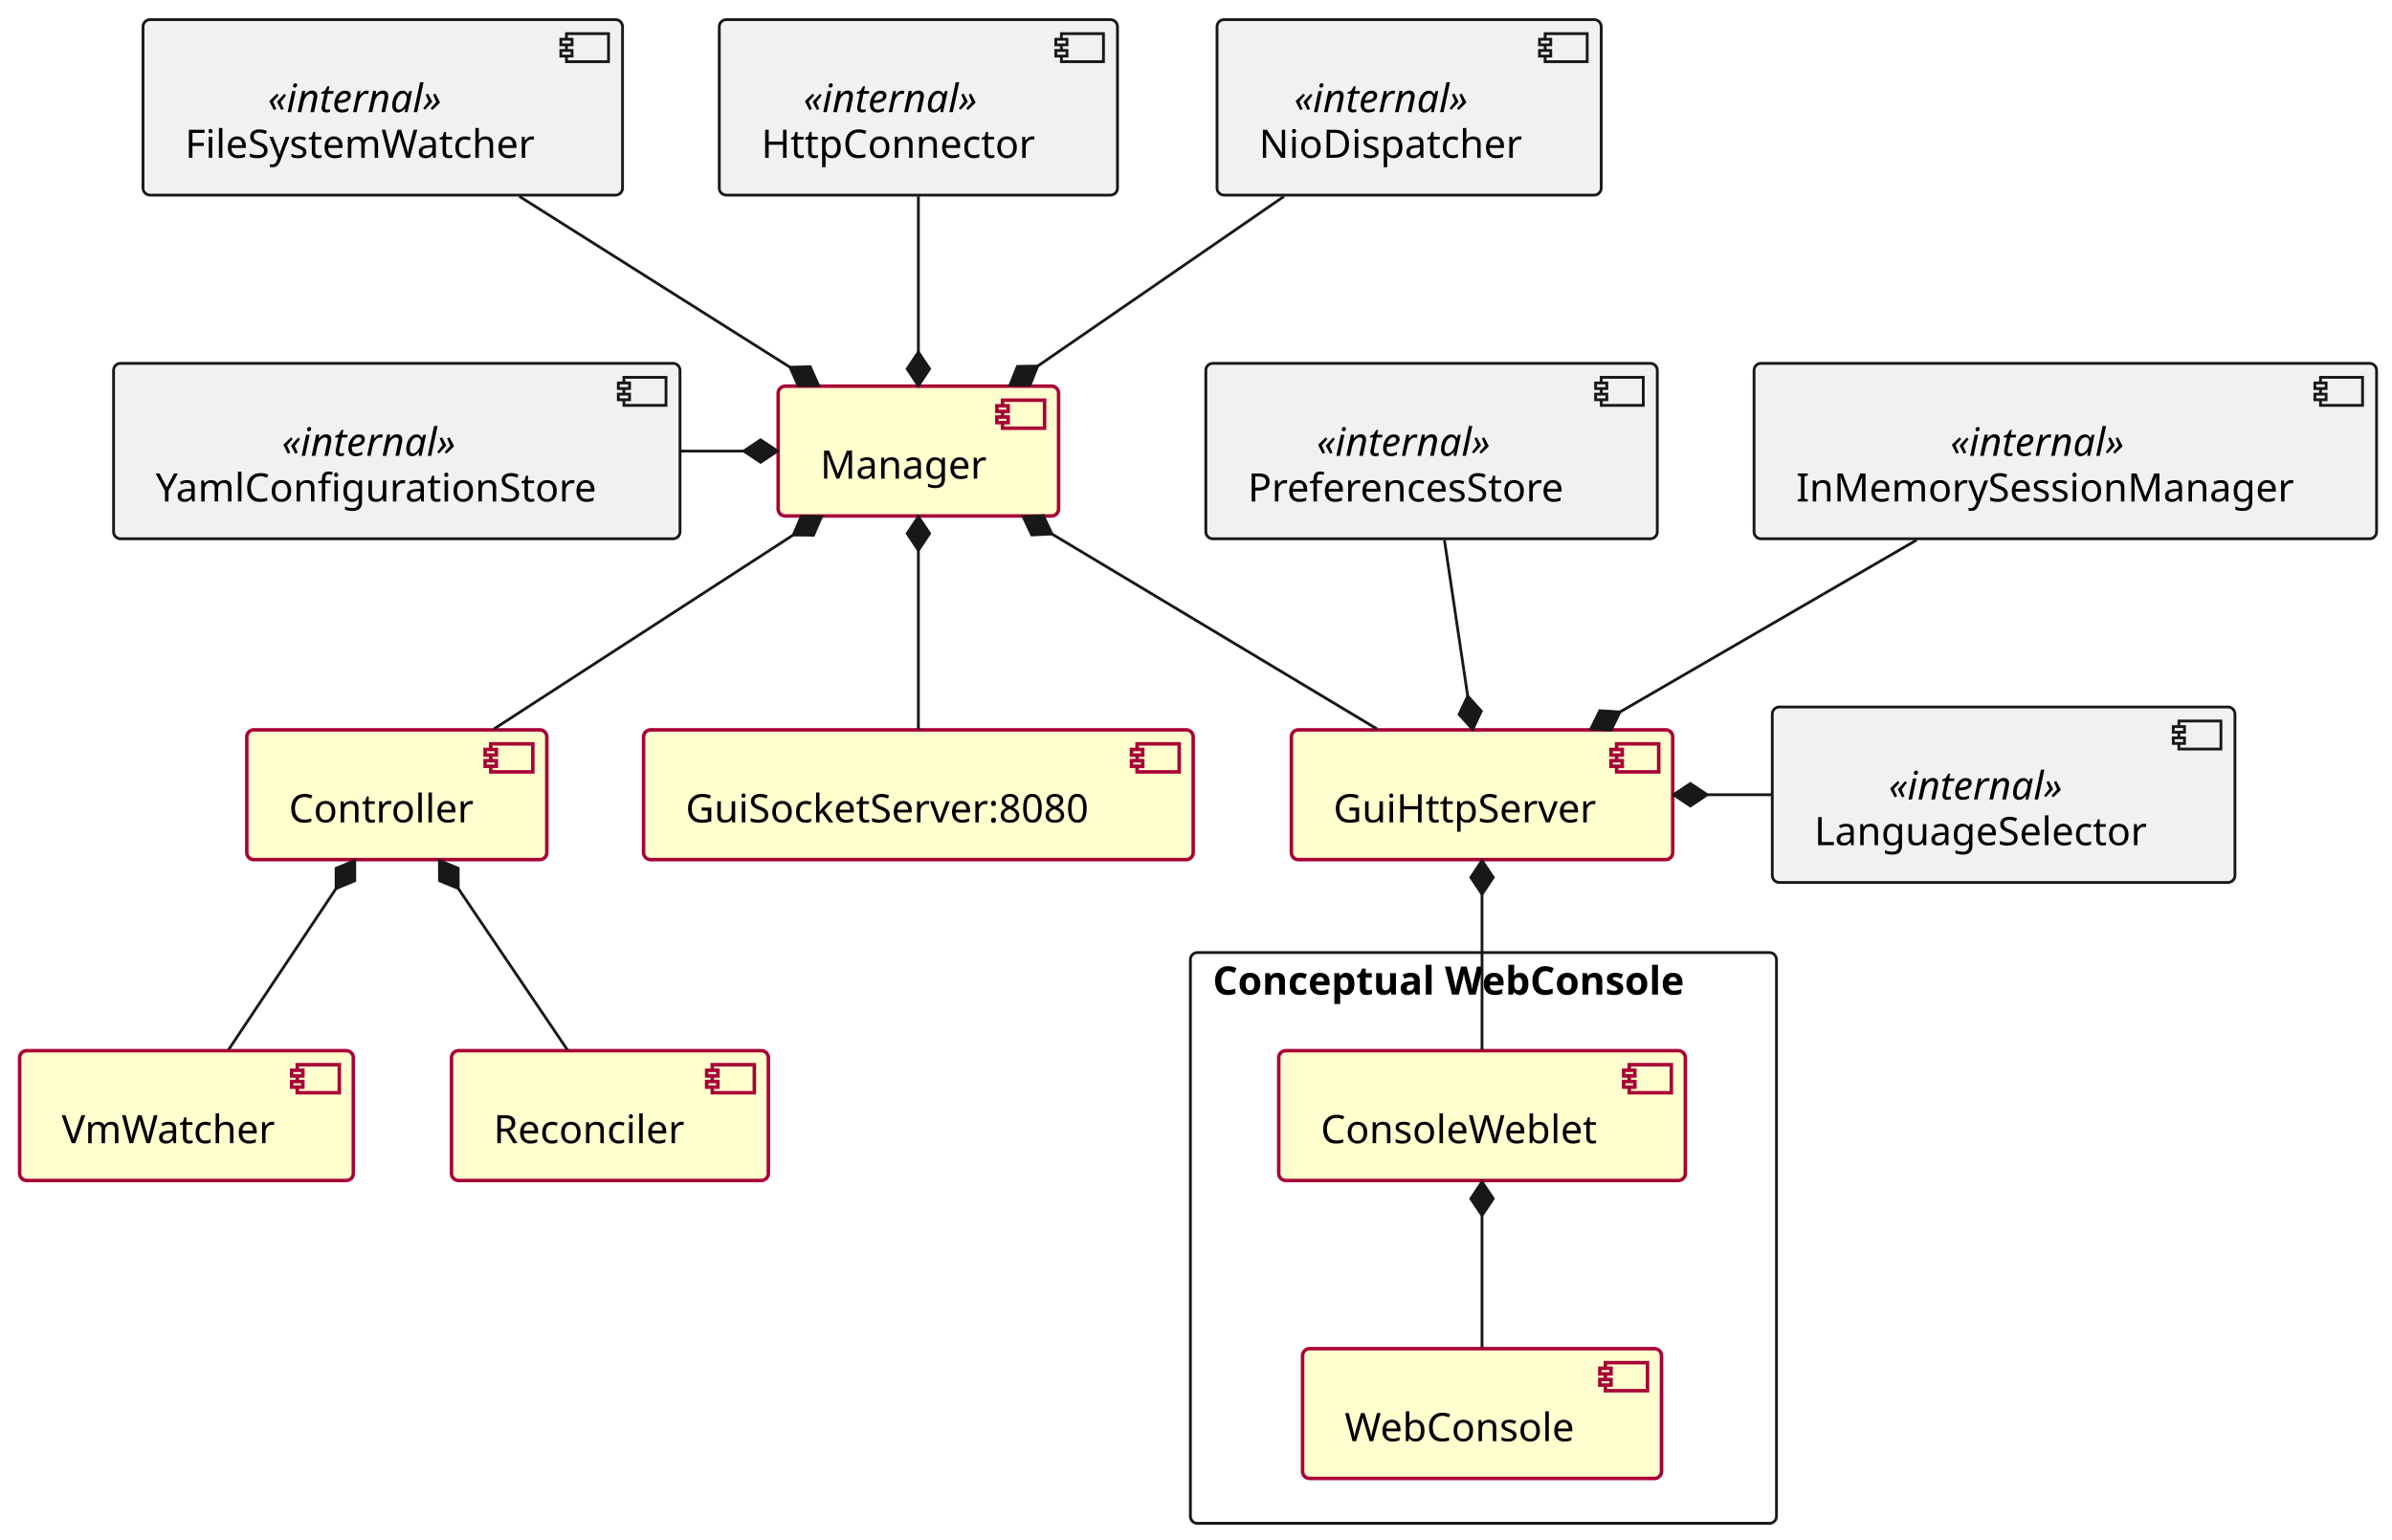
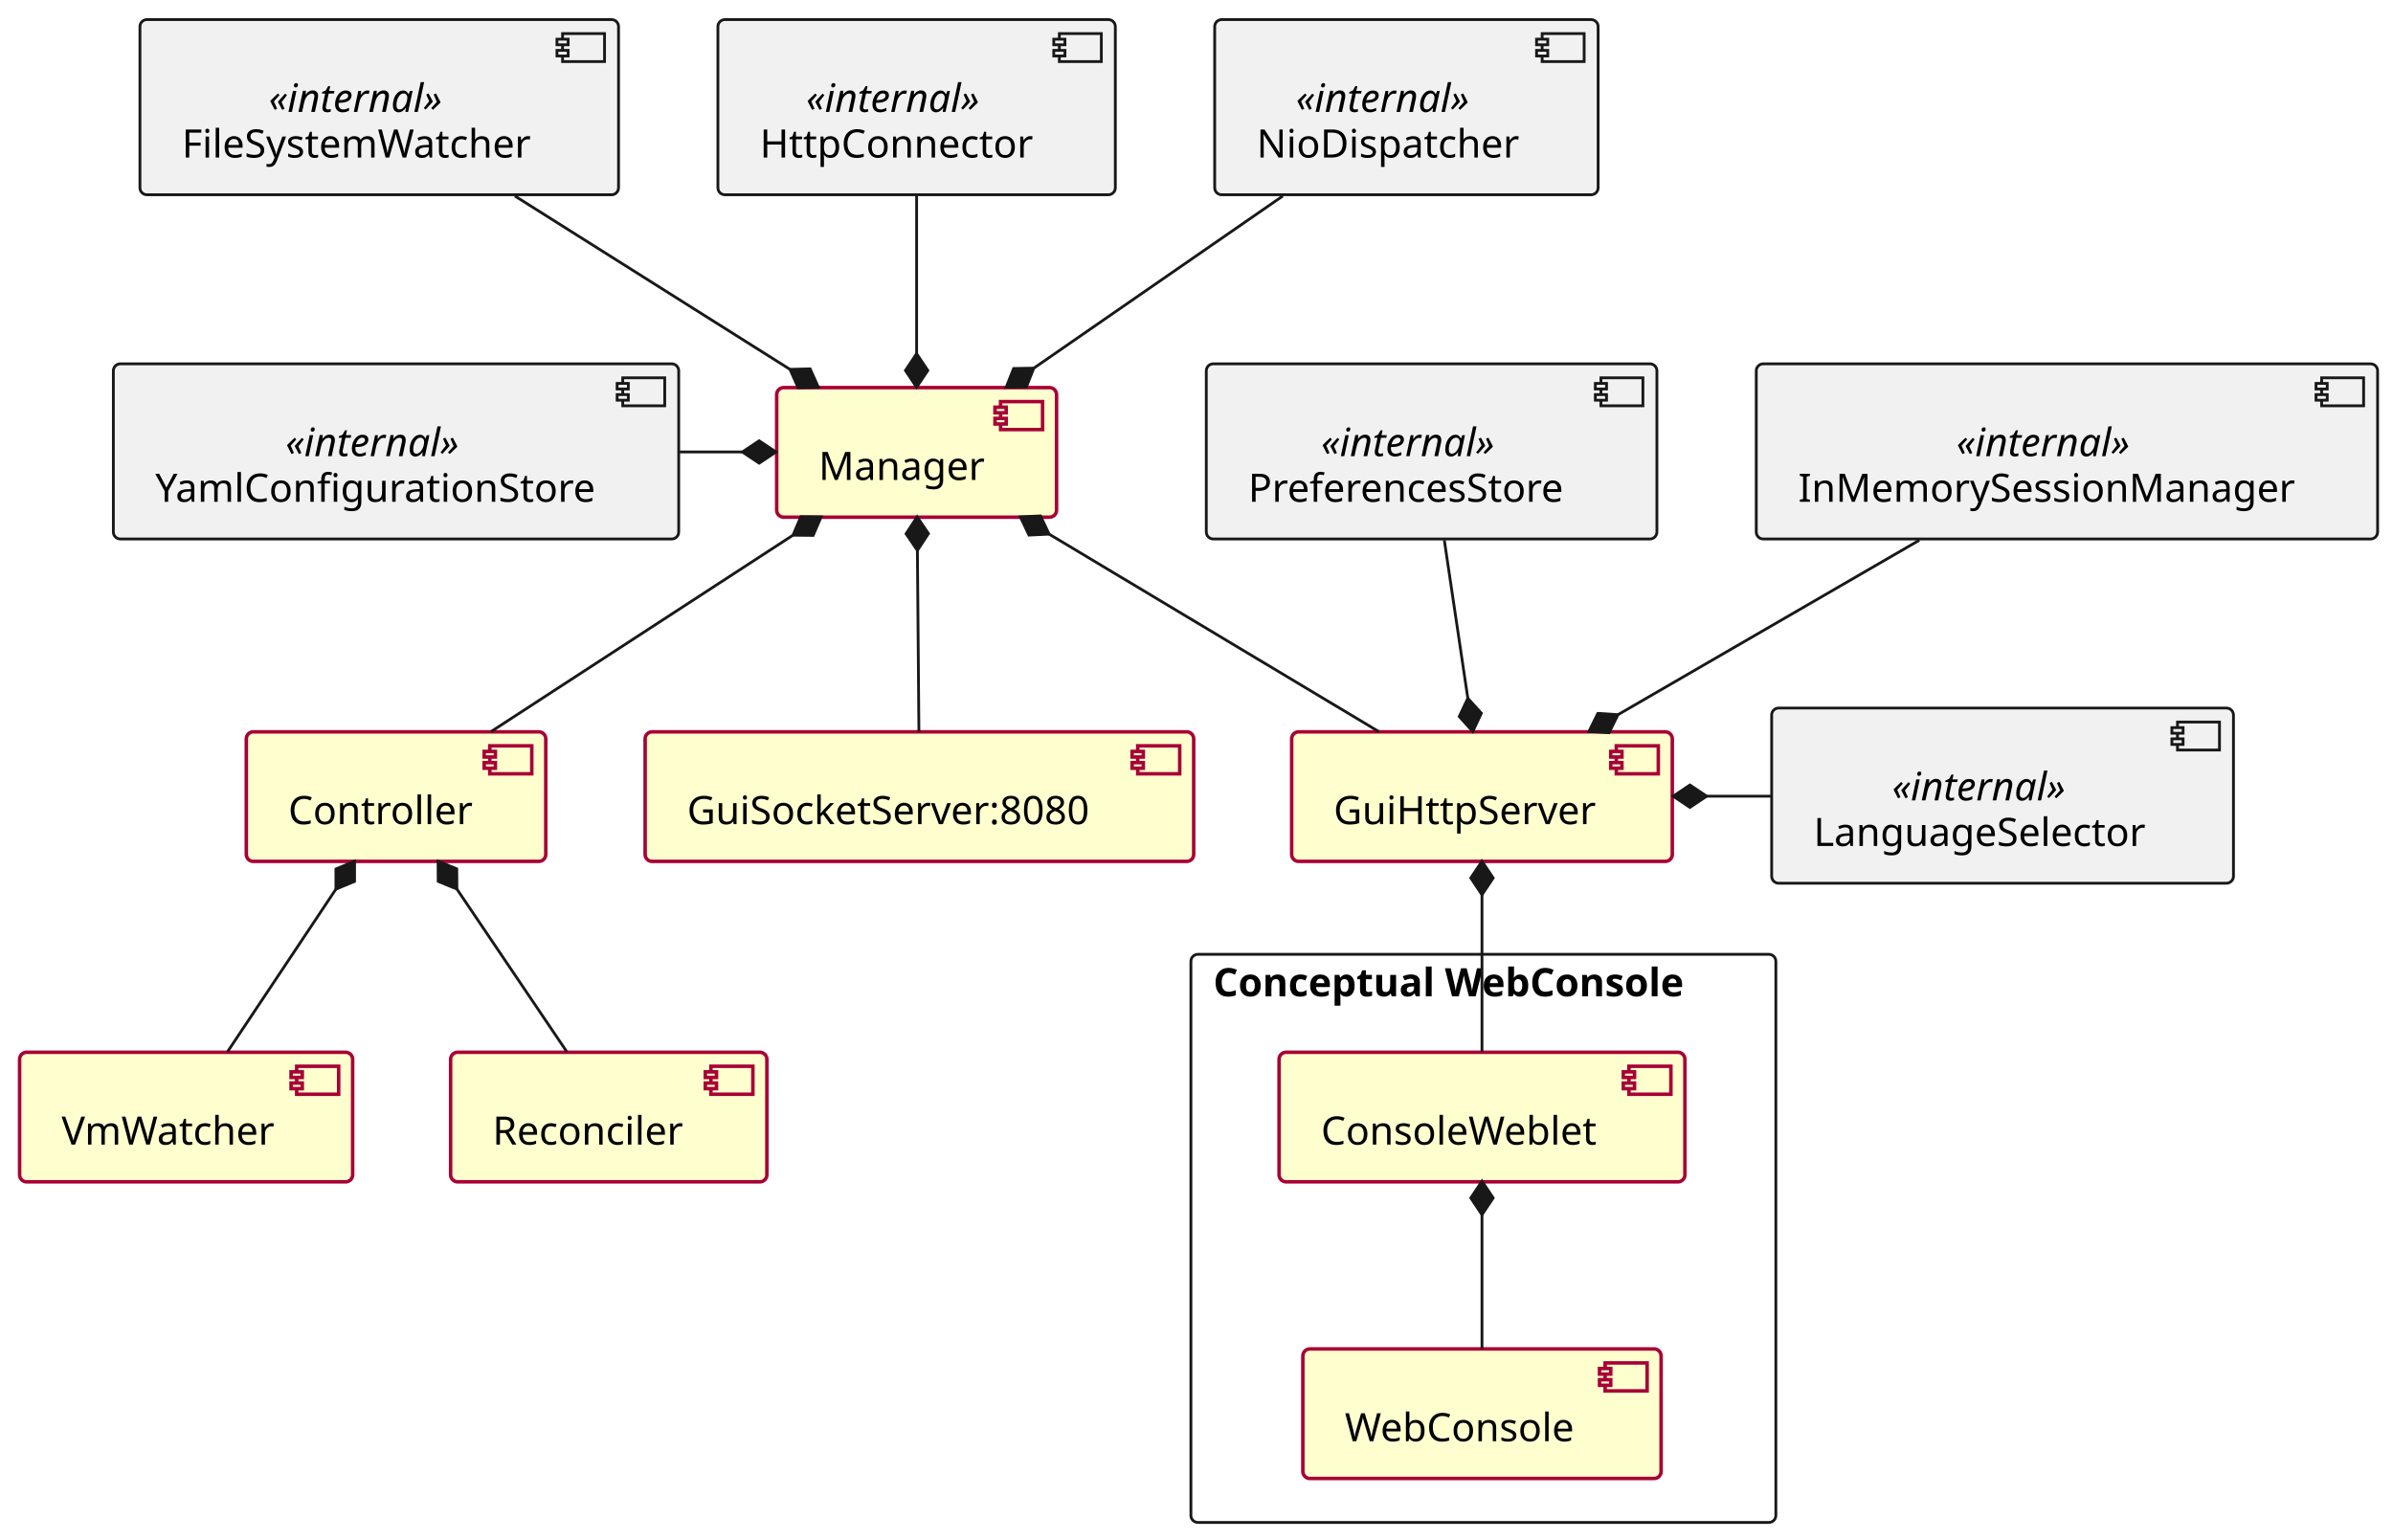
- <svg xmlns="http://www.w3.org/2000/svg" contentStyleType="text/css" height="549px" preserveAspectRatio="none" style="width:853px;height:549px;background:#FFFFFF;" version="1.1" viewBox="0 0 853 549" width="853px" zoomAndPan="magnify">
+ <svg xmlns="http://www.w3.org/2000/svg" contentStyleType="text/css" height="550px" preserveAspectRatio="none" style="width:855px;height:550px;background:#FFFFFF;" version="1.1" viewBox="0 0 855 550" width="855px" zoomAndPan="magnify">
  <defs />
  <g>
    <g id="cluster_Conceptual WebConsole">
-       <rect fill="none" height="203.59" rx="2.5" ry="2.5" style="stroke:#181818;stroke-width:1.0;" width="209" x="424.5" y="339.79" />
-       <text fill="#000000" font-family="sans-serif" font-size="14" font-weight="bold" lengthAdjust="spacing" textLength="193" x="432.5" y="354.785">Conceptual WebConsole</text>
+       <rect fill="none" height="203" rx="2.5" ry="2.5" style="stroke:#181818;stroke-width:1.0;" width="209" x="425.5" y="341" />
+       <text fill="#000000" font-family="sans-serif" font-size="14" font-weight="bold" lengthAdjust="spacing" textLength="193" x="433.5" y="355.995">Conceptual WebConsole</text>
    </g>
    <g id="elem_ConsoleWeblet">
-       <rect fill="#FEFECE" height="46.297" rx="2.5" ry="2.5" style="stroke:#A80036;stroke-width:1.25;" width="145" x="456" y="374.79" />
-       <rect fill="#FEFECE" height="10" style="stroke:#A80036;stroke-width:1.25;" width="15" x="581" y="379.79" />
-       <rect fill="#FEFECE" height="2" style="stroke:#A80036;stroke-width:1.25;" width="4" x="579" y="381.79" />
-       <rect fill="#FEFECE" height="2" style="stroke:#A80036;stroke-width:1.25;" width="4" x="579" y="385.79" />
-       <text fill="#000000" font-family="sans-serif" font-size="14" lengthAdjust="spacing" textLength="105" x="471" y="407.785">ConsoleWeblet</text>
+       <rect fill="#FEFECE" height="46.297" rx="2.5" ry="2.5" style="stroke:#A80036;stroke-width:1.25;" width="145" x="457" y="376" />
+       <rect fill="#FEFECE" height="10" style="stroke:#A80036;stroke-width:1.25;" width="15" x="582" y="381" />
+       <rect fill="#FEFECE" height="2" style="stroke:#A80036;stroke-width:1.25;" width="4" x="580" y="383" />
+       <rect fill="#FEFECE" height="2" style="stroke:#A80036;stroke-width:1.25;" width="4" x="580" y="387" />
+       <text fill="#000000" font-family="sans-serif" font-size="14" lengthAdjust="spacing" textLength="105" x="472" y="408.995">ConsoleWeblet</text>
    </g>
    <g id="elem_WebConsole">
-       <rect fill="#FEFECE" height="46.297" rx="2.5" ry="2.5" style="stroke:#A80036;stroke-width:1.25;" width="128" x="464.5" y="481.08" />
-       <rect fill="#FEFECE" height="10" style="stroke:#A80036;stroke-width:1.25;" width="15" x="572.5" y="486.08" />
-       <rect fill="#FEFECE" height="2" style="stroke:#A80036;stroke-width:1.25;" width="4" x="570.5" y="488.08" />
-       <rect fill="#FEFECE" height="2" style="stroke:#A80036;stroke-width:1.25;" width="4" x="570.5" y="492.08" />
-       <text fill="#000000" font-family="sans-serif" font-size="14" lengthAdjust="spacing" textLength="88" x="479.5" y="514.075">WebConsole</text>
+       <rect fill="#FEFECE" height="46.297" rx="2.5" ry="2.5" style="stroke:#A80036;stroke-width:1.25;" width="128" x="465.5" y="482" />
+       <rect fill="#FEFECE" height="10" style="stroke:#A80036;stroke-width:1.25;" width="15" x="573.5" y="487" />
+       <rect fill="#FEFECE" height="2" style="stroke:#A80036;stroke-width:1.25;" width="4" x="571.5" y="489" />
+       <rect fill="#FEFECE" height="2" style="stroke:#A80036;stroke-width:1.25;" width="4" x="571.5" y="493" />
+       <text fill="#000000" font-family="sans-serif" font-size="14" lengthAdjust="spacing" textLength="88" x="480.5" y="514.995">WebConsole</text>
    </g>
    <g id="elem_NioDispatcher">
      <rect fill="#F1F1F1" height="62.594" rx="2.5" ry="2.5" style="stroke:#181818;stroke-width:1.0;" width="137" x="434" y="7" />
      <rect fill="#F1F1F1" height="10" style="stroke:#181818;stroke-width:1.0;" width="15" x="551" y="12" />
      <rect fill="#F1F1F1" height="2" style="stroke:#181818;stroke-width:1.0;" width="4" x="549" y="14" />
      <rect fill="#F1F1F1" height="2" style="stroke:#181818;stroke-width:1.0;" width="4" x="549" y="18" />
-       <text fill="#000000" font-family="sans-serif" font-size="14" font-style="italic" lengthAdjust="spacing" textLength="72" x="461.5" y="39.995">«internal»</text>
+       <text fill="#000000" font-family="sans-serif" font-size="14" font-style="italic" lengthAdjust="spacing" textLength="69" x="463" y="39.995">«internal»</text>
      <text fill="#000000" font-family="sans-serif" font-size="14" lengthAdjust="spacing" textLength="97" x="449" y="56.292">NioDispatcher</text>
    </g>
    <g id="elem_Manager">
-       <rect fill="#FEFECE" height="46.297" rx="2.5" ry="2.5" style="stroke:#A80036;stroke-width:1.25;" width="100" x="277.5" y="137.75" />
-       <rect fill="#FEFECE" height="10" style="stroke:#A80036;stroke-width:1.25;" width="15" x="357.5" y="142.75" />
-       <rect fill="#FEFECE" height="2" style="stroke:#A80036;stroke-width:1.25;" width="4" x="355.5" y="144.75" />
-       <rect fill="#FEFECE" height="2" style="stroke:#A80036;stroke-width:1.25;" width="4" x="355.5" y="148.75" />
-       <text fill="#000000" font-family="sans-serif" font-size="14" lengthAdjust="spacing" textLength="60" x="292.5" y="170.745">Manager</text>
+       <rect fill="#FEFECE" height="46.297" rx="2.5" ry="2.5" style="stroke:#A80036;stroke-width:1.25;" width="100" x="277.5" y="138.5" />
+       <rect fill="#FEFECE" height="10" style="stroke:#A80036;stroke-width:1.25;" width="15" x="357.5" y="143.5" />
+       <rect fill="#FEFECE" height="2" style="stroke:#A80036;stroke-width:1.25;" width="4" x="355.5" y="145.5" />
+       <rect fill="#FEFECE" height="2" style="stroke:#A80036;stroke-width:1.25;" width="4" x="355.5" y="149.5" />
+       <text fill="#000000" font-family="sans-serif" font-size="14" lengthAdjust="spacing" textLength="60" x="292.5" y="171.495">Manager</text>
    </g>
    <g id="elem_HttpConnector">
      <rect fill="#F1F1F1" height="62.594" rx="2.5" ry="2.5" style="stroke:#181818;stroke-width:1.0;" width="142" x="256.5" y="7" />
      <rect fill="#F1F1F1" height="10" style="stroke:#181818;stroke-width:1.0;" width="15" x="378.5" y="12" />
      <rect fill="#F1F1F1" height="2" style="stroke:#181818;stroke-width:1.0;" width="4" x="376.5" y="14" />
      <rect fill="#F1F1F1" height="2" style="stroke:#181818;stroke-width:1.0;" width="4" x="376.5" y="18" />
-       <text fill="#000000" font-family="sans-serif" font-size="14" font-style="italic" lengthAdjust="spacing" textLength="72" x="286.5" y="39.995">«internal»</text>
+       <text fill="#000000" font-family="sans-serif" font-size="14" font-style="italic" lengthAdjust="spacing" textLength="69" x="288" y="39.995">«internal»</text>
      <text fill="#000000" font-family="sans-serif" font-size="14" lengthAdjust="spacing" textLength="102" x="271.5" y="56.292">HttpConnector</text>
    </g>
    <g id="elem_FileSystemWatcher">
-       <rect fill="#F1F1F1" height="62.594" rx="2.5" ry="2.5" style="stroke:#181818;stroke-width:1.0;" width="171" x="51" y="7" />
-       <rect fill="#F1F1F1" height="10" style="stroke:#181818;stroke-width:1.0;" width="15" x="202" y="12" />
-       <rect fill="#F1F1F1" height="2" style="stroke:#181818;stroke-width:1.0;" width="4" x="200" y="14" />
-       <rect fill="#F1F1F1" height="2" style="stroke:#181818;stroke-width:1.0;" width="4" x="200" y="18" />
-       <text fill="#000000" font-family="sans-serif" font-size="14" font-style="italic" lengthAdjust="spacing" textLength="72" x="95.5" y="39.995">«internal»</text>
-       <text fill="#000000" font-family="sans-serif" font-size="14" lengthAdjust="spacing" textLength="131" x="66" y="56.292">FileSystemWatcher</text>
+       <rect fill="#F1F1F1" height="62.594" rx="2.5" ry="2.5" style="stroke:#181818;stroke-width:1.0;" width="171" x="50" y="7" />
+       <rect fill="#F1F1F1" height="10" style="stroke:#181818;stroke-width:1.0;" width="15" x="201" y="12" />
+       <rect fill="#F1F1F1" height="2" style="stroke:#181818;stroke-width:1.0;" width="4" x="199" y="14" />
+       <rect fill="#F1F1F1" height="2" style="stroke:#181818;stroke-width:1.0;" width="4" x="199" y="18" />
+       <text fill="#000000" font-family="sans-serif" font-size="14" font-style="italic" lengthAdjust="spacing" textLength="69" x="96" y="39.995">«internal»</text>
+       <text fill="#000000" font-family="sans-serif" font-size="14" lengthAdjust="spacing" textLength="131" x="65" y="56.292">FileSystemWatcher</text>
    </g>
    <g id="elem_YamlConfigurationStore">
-       <rect fill="#F1F1F1" height="62.594" rx="2.5" ry="2.5" style="stroke:#181818;stroke-width:1.0;" width="202" x="40.5" y="129.6" />
-       <rect fill="#F1F1F1" height="10" style="stroke:#181818;stroke-width:1.0;" width="15" x="222.5" y="134.6" />
-       <rect fill="#F1F1F1" height="2" style="stroke:#181818;stroke-width:1.0;" width="4" x="220.5" y="136.6" />
-       <rect fill="#F1F1F1" height="2" style="stroke:#181818;stroke-width:1.0;" width="4" x="220.5" y="140.6" />
-       <text fill="#000000" font-family="sans-serif" font-size="14" font-style="italic" lengthAdjust="spacing" textLength="72" x="100.5" y="162.595">«internal»</text>
-       <text fill="#000000" font-family="sans-serif" font-size="14" lengthAdjust="spacing" textLength="162" x="55.5" y="178.892">YamlConfigurationStore</text>
+       <rect fill="#F1F1F1" height="62.594" rx="2.5" ry="2.5" style="stroke:#181818;stroke-width:1.0;" width="202" x="40.5" y="130" />
+       <rect fill="#F1F1F1" height="10" style="stroke:#181818;stroke-width:1.0;" width="15" x="222.5" y="135" />
+       <rect fill="#F1F1F1" height="2" style="stroke:#181818;stroke-width:1.0;" width="4" x="220.5" y="137" />
+       <rect fill="#F1F1F1" height="2" style="stroke:#181818;stroke-width:1.0;" width="4" x="220.5" y="141" />
+       <text fill="#000000" font-family="sans-serif" font-size="14" font-style="italic" lengthAdjust="spacing" textLength="69" x="102" y="162.995">«internal»</text>
+       <text fill="#000000" font-family="sans-serif" font-size="14" lengthAdjust="spacing" textLength="162" x="55.5" y="179.292">YamlConfigurationStore</text>
    </g>
    <g id="elem_Controller">
-       <rect fill="#FEFECE" height="46.297" rx="2.5" ry="2.5" style="stroke:#A80036;stroke-width:1.25;" width="107" x="88" y="260.34" />
-       <rect fill="#FEFECE" height="10" style="stroke:#A80036;stroke-width:1.25;" width="15" x="175" y="265.34" />
-       <rect fill="#FEFECE" height="2" style="stroke:#A80036;stroke-width:1.25;" width="4" x="173" y="267.34" />
-       <rect fill="#FEFECE" height="2" style="stroke:#A80036;stroke-width:1.25;" width="4" x="173" y="271.34" />
-       <text fill="#000000" font-family="sans-serif" font-size="14" lengthAdjust="spacing" textLength="67" x="103" y="293.335">Controller</text>
+       <rect fill="#FEFECE" height="46.297" rx="2.5" ry="2.5" style="stroke:#A80036;stroke-width:1.25;" width="107" x="88" y="261.5" />
+       <rect fill="#FEFECE" height="10" style="stroke:#A80036;stroke-width:1.25;" width="15" x="175" y="266.5" />
+       <rect fill="#FEFECE" height="2" style="stroke:#A80036;stroke-width:1.25;" width="4" x="173" y="268.5" />
+       <rect fill="#FEFECE" height="2" style="stroke:#A80036;stroke-width:1.25;" width="4" x="173" y="272.5" />
+       <text fill="#000000" font-family="sans-serif" font-size="14" lengthAdjust="spacing" textLength="67" x="103" y="294.495">Controller</text>
    </g>
    <g id="elem_VmWatcher">
-       <rect fill="#FEFECE" height="46.297" rx="2.5" ry="2.5" style="stroke:#A80036;stroke-width:1.25;" width="119" x="7" y="374.79" />
-       <rect fill="#FEFECE" height="10" style="stroke:#A80036;stroke-width:1.25;" width="15" x="106" y="379.79" />
-       <rect fill="#FEFECE" height="2" style="stroke:#A80036;stroke-width:1.25;" width="4" x="104" y="381.79" />
-       <rect fill="#FEFECE" height="2" style="stroke:#A80036;stroke-width:1.25;" width="4" x="104" y="385.79" />
-       <text fill="#000000" font-family="sans-serif" font-size="14" lengthAdjust="spacing" textLength="79" x="22" y="407.785">VmWatcher</text>
+       <rect fill="#FEFECE" height="46.297" rx="2.5" ry="2.5" style="stroke:#A80036;stroke-width:1.25;" width="119" x="7" y="376" />
+       <rect fill="#FEFECE" height="10" style="stroke:#A80036;stroke-width:1.25;" width="15" x="106" y="381" />
+       <rect fill="#FEFECE" height="2" style="stroke:#A80036;stroke-width:1.25;" width="4" x="104" y="383" />
+       <rect fill="#FEFECE" height="2" style="stroke:#A80036;stroke-width:1.25;" width="4" x="104" y="387" />
+       <text fill="#000000" font-family="sans-serif" font-size="14" lengthAdjust="spacing" textLength="79" x="22" y="408.995">VmWatcher</text>
    </g>
    <g id="elem_Reconciler">
-       <rect fill="#FEFECE" height="46.297" rx="2.5" ry="2.5" style="stroke:#A80036;stroke-width:1.25;" width="113" x="161" y="374.79" />
-       <rect fill="#FEFECE" height="10" style="stroke:#A80036;stroke-width:1.25;" width="15" x="254" y="379.79" />
-       <rect fill="#FEFECE" height="2" style="stroke:#A80036;stroke-width:1.25;" width="4" x="252" y="381.79" />
-       <rect fill="#FEFECE" height="2" style="stroke:#A80036;stroke-width:1.25;" width="4" x="252" y="385.79" />
-       <text fill="#000000" font-family="sans-serif" font-size="14" lengthAdjust="spacing" textLength="73" x="176" y="407.785">Reconciler</text>
+       <rect fill="#FEFECE" height="46.297" rx="2.5" ry="2.5" style="stroke:#A80036;stroke-width:1.25;" width="113" x="161" y="376" />
+       <rect fill="#FEFECE" height="10" style="stroke:#A80036;stroke-width:1.25;" width="15" x="254" y="381" />
+       <rect fill="#FEFECE" height="2" style="stroke:#A80036;stroke-width:1.25;" width="4" x="252" y="383" />
+       <rect fill="#FEFECE" height="2" style="stroke:#A80036;stroke-width:1.25;" width="4" x="252" y="387" />
+       <text fill="#000000" font-family="sans-serif" font-size="14" lengthAdjust="spacing" textLength="73" x="176" y="408.995">Reconciler</text>
    </g>
    <g id="elem_GuiHttpServer">
-       <rect fill="#FEFECE" height="46.297" rx="2.5" ry="2.5" style="stroke:#A80036;stroke-width:1.25;" width="136" x="460.5" y="260.34" />
-       <rect fill="#FEFECE" height="10" style="stroke:#A80036;stroke-width:1.25;" width="15" x="576.5" y="265.34" />
-       <rect fill="#FEFECE" height="2" style="stroke:#A80036;stroke-width:1.25;" width="4" x="574.5" y="267.34" />
-       <rect fill="#FEFECE" height="2" style="stroke:#A80036;stroke-width:1.25;" width="4" x="574.5" y="271.34" />
-       <text fill="#000000" font-family="sans-serif" font-size="14" lengthAdjust="spacing" textLength="96" x="475.5" y="293.335">GuiHttpServer</text>
+       <rect fill="#FEFECE" height="46.297" rx="2.5" ry="2.5" style="stroke:#A80036;stroke-width:1.25;" width="136" x="461.5" y="261.5" />
+       <rect fill="#FEFECE" height="10" style="stroke:#A80036;stroke-width:1.25;" width="15" x="577.5" y="266.5" />
+       <rect fill="#FEFECE" height="2" style="stroke:#A80036;stroke-width:1.25;" width="4" x="575.5" y="268.5" />
+       <rect fill="#FEFECE" height="2" style="stroke:#A80036;stroke-width:1.25;" width="4" x="575.5" y="272.5" />
+       <text fill="#000000" font-family="sans-serif" font-size="14" lengthAdjust="spacing" textLength="96" x="476.5" y="294.495">GuiHttpServer</text>
    </g>
    <g id="elem_GuiSocketServer:8080">
-       <rect fill="#FEFECE" height="46.297" rx="2.5" ry="2.5" style="stroke:#A80036;stroke-width:1.25;" width="196" x="229.5" y="260.34" />
-       <rect fill="#FEFECE" height="10" style="stroke:#A80036;stroke-width:1.25;" width="15" x="405.5" y="265.34" />
-       <rect fill="#FEFECE" height="2" style="stroke:#A80036;stroke-width:1.25;" width="4" x="403.5" y="267.34" />
-       <rect fill="#FEFECE" height="2" style="stroke:#A80036;stroke-width:1.25;" width="4" x="403.5" y="271.34" />
-       <text fill="#000000" font-family="sans-serif" font-size="14" lengthAdjust="spacing" textLength="156" x="244.5" y="293.335">GuiSocketServer:8080</text>
+       <rect fill="#FEFECE" height="46.297" rx="2.5" ry="2.5" style="stroke:#A80036;stroke-width:1.25;" width="196" x="230.5" y="261.5" />
+       <rect fill="#FEFECE" height="10" style="stroke:#A80036;stroke-width:1.25;" width="15" x="406.5" y="266.5" />
+       <rect fill="#FEFECE" height="2" style="stroke:#A80036;stroke-width:1.25;" width="4" x="404.5" y="268.5" />
+       <rect fill="#FEFECE" height="2" style="stroke:#A80036;stroke-width:1.25;" width="4" x="404.5" y="272.5" />
+       <text fill="#000000" font-family="sans-serif" font-size="14" lengthAdjust="spacing" textLength="156" x="245.5" y="294.495">GuiSocketServer:8080</text>
    </g>
    <g id="elem_PreferencesStore">
-       <rect fill="#F1F1F1" height="62.594" rx="2.5" ry="2.5" style="stroke:#181818;stroke-width:1.0;" width="161" x="430" y="129.6" />
-       <rect fill="#F1F1F1" height="10" style="stroke:#181818;stroke-width:1.0;" width="15" x="571" y="134.6" />
-       <rect fill="#F1F1F1" height="2" style="stroke:#181818;stroke-width:1.0;" width="4" x="569" y="136.6" />
-       <rect fill="#F1F1F1" height="2" style="stroke:#181818;stroke-width:1.0;" width="4" x="569" y="140.6" />
-       <text fill="#000000" font-family="sans-serif" font-size="14" font-style="italic" lengthAdjust="spacing" textLength="72" x="469.5" y="162.595">«internal»</text>
-       <text fill="#000000" font-family="sans-serif" font-size="14" lengthAdjust="spacing" textLength="121" x="445" y="178.892">PreferencesStore</text>
+       <rect fill="#F1F1F1" height="62.594" rx="2.5" ry="2.5" style="stroke:#181818;stroke-width:1.0;" width="161" x="431" y="130" />
+       <rect fill="#F1F1F1" height="10" style="stroke:#181818;stroke-width:1.0;" width="15" x="572" y="135" />
+       <rect fill="#F1F1F1" height="2" style="stroke:#181818;stroke-width:1.0;" width="4" x="570" y="137" />
+       <rect fill="#F1F1F1" height="2" style="stroke:#181818;stroke-width:1.0;" width="4" x="570" y="141" />
+       <text fill="#000000" font-family="sans-serif" font-size="14" font-style="italic" lengthAdjust="spacing" textLength="69" x="472" y="162.995">«internal»</text>
+       <text fill="#000000" font-family="sans-serif" font-size="14" lengthAdjust="spacing" textLength="121" x="446" y="179.292">PreferencesStore</text>
    </g>
    <g id="elem_InMemorySessionManager">
-       <rect fill="#F1F1F1" height="62.594" rx="2.5" ry="2.5" style="stroke:#181818;stroke-width:1.0;" width="222" x="625.5" y="129.6" />
-       <rect fill="#F1F1F1" height="10" style="stroke:#181818;stroke-width:1.0;" width="15" x="827.5" y="134.6" />
-       <rect fill="#F1F1F1" height="2" style="stroke:#181818;stroke-width:1.0;" width="4" x="825.5" y="136.6" />
-       <rect fill="#F1F1F1" height="2" style="stroke:#181818;stroke-width:1.0;" width="4" x="825.5" y="140.6" />
-       <text fill="#000000" font-family="sans-serif" font-size="14" font-style="italic" lengthAdjust="spacing" textLength="72" x="695.5" y="162.595">«internal»</text>
-       <text fill="#000000" font-family="sans-serif" font-size="14" lengthAdjust="spacing" textLength="182" x="640.5" y="178.892">InMemorySessionManager</text>
+       <rect fill="#F1F1F1" height="62.594" rx="2.5" ry="2.5" style="stroke:#181818;stroke-width:1.0;" width="222" x="627.5" y="130" />
+       <rect fill="#F1F1F1" height="10" style="stroke:#181818;stroke-width:1.0;" width="15" x="829.5" y="135" />
+       <rect fill="#F1F1F1" height="2" style="stroke:#181818;stroke-width:1.0;" width="4" x="827.5" y="137" />
+       <rect fill="#F1F1F1" height="2" style="stroke:#181818;stroke-width:1.0;" width="4" x="827.5" y="141" />
+       <text fill="#000000" font-family="sans-serif" font-size="14" font-style="italic" lengthAdjust="spacing" textLength="69" x="699" y="162.995">«internal»</text>
+       <text fill="#000000" font-family="sans-serif" font-size="14" lengthAdjust="spacing" textLength="182" x="642.5" y="179.292">InMemorySessionManager</text>
    </g>
    <g id="elem_LanguageSelector">
-       <rect fill="#F1F1F1" height="62.594" rx="2.5" ry="2.5" style="stroke:#181818;stroke-width:1.0;" width="165" x="632" y="252.19" />
-       <rect fill="#F1F1F1" height="10" style="stroke:#181818;stroke-width:1.0;" width="15" x="777" y="257.19" />
-       <rect fill="#F1F1F1" height="2" style="stroke:#181818;stroke-width:1.0;" width="4" x="775" y="259.19" />
-       <rect fill="#F1F1F1" height="2" style="stroke:#181818;stroke-width:1.0;" width="4" x="775" y="263.19" />
-       <text fill="#000000" font-family="sans-serif" font-size="14" font-style="italic" lengthAdjust="spacing" textLength="72" x="673.5" y="285.185">«internal»</text>
-       <text fill="#000000" font-family="sans-serif" font-size="14" lengthAdjust="spacing" textLength="125" x="647" y="301.482">LanguageSelector</text>
+       <rect fill="#F1F1F1" height="62.594" rx="2.5" ry="2.5" style="stroke:#181818;stroke-width:1.0;" width="165" x="633" y="253" />
+       <rect fill="#F1F1F1" height="10" style="stroke:#181818;stroke-width:1.0;" width="15" x="778" y="258" />
+       <rect fill="#F1F1F1" height="2" style="stroke:#181818;stroke-width:1.0;" width="4" x="776" y="260" />
+       <rect fill="#F1F1F1" height="2" style="stroke:#181818;stroke-width:1.0;" width="4" x="776" y="264" />
+       <text fill="#000000" font-family="sans-serif" font-size="14" font-style="italic" lengthAdjust="spacing" textLength="69" x="676" y="285.995">«internal»</text>
+       <text fill="#000000" font-family="sans-serif" font-size="14" lengthAdjust="spacing" textLength="125" x="648" y="302.292">LanguageSelector</text>
    </g>
    <g id="link_NioDispatcher_Manager">
-       <path d="M457.89,70.04 C427.41,91.05 397.58,111.6 370.03,130.59 " fill="none" id="NioDispatcher-to-Manager" style="stroke:#181818;stroke-width:1.0;" />
-       <polygon fill="#181818" points="360.15,137.4,367.36,137.288,370.03,130.59,362.82,130.701,360.15,137.4" style="stroke:#181818;stroke-width:1.0;" />
+       <path d="M458.34,70.03 C427.56,91.32 397.069,112.394 369.369,131.554 " fill="none" id="NioDispatcher-to-Manager" style="stroke:#181818;stroke-width:1.0;" />
+       <polygon fill="#181818" points="359.5,138.38,366.71,138.256,369.369,131.554,362.159,131.677,359.5,138.38" style="stroke:#181818;stroke-width:1.0;" />
    </g>
    <g id="link_HttpConnector_Manager">
-       <path d="M327.5,70.04 C327.5,91.12 327.5,106.59 327.5,125.58 " fill="none" id="HttpConnector-to-Manager" style="stroke:#181818;stroke-width:1.0;" />
-       <polygon fill="#181818" points="327.5,137.58,331.5,131.58,327.5,125.58,323.5,131.58,327.5,137.58" style="stroke:#181818;stroke-width:1.0;" />
+       <path d="M327.5,70.03 C327.5,91.32 327.5,107.22 327.5,126.38 " fill="none" id="HttpConnector-to-Manager" style="stroke:#181818;stroke-width:1.0;" />
+       <polygon fill="#181818" points="327.5,138.38,331.5,132.38,327.5,126.38,323.5,132.38,327.5,138.38" style="stroke:#181818;stroke-width:1.0;" />
    </g>
    <g id="link_FileSystemWatcher_Manager">
-       <path d="M185.19,70.04 C218.46,91.05 251.655,112.001 281.715,130.991 " fill="none" id="FileSystemWatcher-to-Manager" style="stroke:#181818;stroke-width:1.0;" />
-       <polygon fill="#181818" points="291.86,137.4,288.924,130.814,281.715,130.991,284.651,137.577,291.86,137.4" style="stroke:#181818;stroke-width:1.0;" />
+       <path d="M183.95,70.03 C217.72,91.32 251.848,112.822 282.248,131.982 " fill="none" id="FileSystemWatcher-to-Manager" style="stroke:#181818;stroke-width:1.0;" />
+       <polygon fill="#181818" points="292.4,138.38,289.457,131.797,282.248,131.982,285.191,138.565,292.4,138.38" style="stroke:#181818;stroke-width:1.0;" />
    </g>
    <g id="link_YamlConfigurationStore_Manager">
-       <path d="M242.86,160.9 C254.32,160.9 253.78,160.9 265.24,160.9 " fill="none" id="YamlConfigurationStore-to-Manager" style="stroke:#181818;stroke-width:1.0;" />
-       <polygon fill="#181818" points="277.24,160.9,271.24,156.9,265.24,160.9,271.24,164.9,277.24,160.9" style="stroke:#181818;stroke-width:1.0;" />
+       <path d="M242.86,161.5 C254.32,161.5 253.78,161.5 265.24,161.5 " fill="none" id="YamlConfigurationStore-to-Manager" style="stroke:#181818;stroke-width:1.0;" />
+       <polygon fill="#181818" points="277.24,161.5,271.24,157.5,265.24,161.5,271.24,165.5,277.24,161.5" style="stroke:#181818;stroke-width:1.0;" />
    </g>
    <g id="link_Manager_Controller">
-       <path d="M282.881,190.828 C249.581,212.418 209.53,238.38 176.18,260 " fill="none" id="Manager-backto-Controller" style="stroke:#181818;stroke-width:1.0;" />
-       <polygon fill="#181818" points="292.95,184.3,285.74,184.208,282.881,190.828,290.092,190.92,292.95,184.3" style="stroke:#181818;stroke-width:1.0;" />
+       <path d="M283.322,191.235 C249.762,213.075 208.88,239.66 175.4,261.45 " fill="none" id="Manager-backto-Controller" style="stroke:#181818;stroke-width:1.0;" />
+       <polygon fill="#181818" points="293.38,184.69,286.169,184.61,283.322,191.235,290.533,191.315,293.38,184.69" style="stroke:#181818;stroke-width:1.0;" />
    </g>
    <g id="link_Controller_VmWatcher">
-       <path d="M119.844,316.955 C106.764,336.575 94.54,354.89 81.47,374.49 " fill="none" id="Controller-backto-VmWatcher" style="stroke:#181818;stroke-width:1.0;" />
-       <polygon fill="#181818" points="126.5,306.97,119.844,309.743,119.844,316.955,126.5,314.181,126.5,306.97" style="stroke:#181818;stroke-width:1.0;" />
+       <path d="M120.022,317.714 C106.872,337.434 94.43,356.11 81.29,375.82 " fill="none" id="Controller-backto-VmWatcher" style="stroke:#181818;stroke-width:1.0;" />
+       <polygon fill="#181818" points="126.68,307.73,120.023,310.503,120.022,317.714,126.679,314.941,126.68,307.73" style="stroke:#181818;stroke-width:1.0;" />
    </g>
    <g id="link_Controller_Reconciler">
-       <path d="M163.416,316.915 C176.666,336.535 189.08,354.89 202.33,374.49 " fill="none" id="Controller-backto-Reconciler" style="stroke:#181818;stroke-width:1.0;" />
-       <polygon fill="#181818" points="156.7,306.97,156.743,314.181,163.416,316.915,163.373,309.704,156.7,306.97" style="stroke:#181818;stroke-width:1.0;" />
+       <path d="M163.237,317.674 C176.557,337.394 189.2,356.11 202.52,375.82 " fill="none" id="Controller-backto-Reconciler" style="stroke:#181818;stroke-width:1.0;" />
+       <polygon fill="#181818" points="156.52,307.73,156.564,314.941,163.237,317.674,163.193,310.463,156.52,307.73" style="stroke:#181818;stroke-width:1.0;" />
    </g>
    <g id="link_Manager_GuiSocketServer:8080">
-       <path d="M327.5,196.3 C327.5,217.96 327.5,238.59 327.5,260.21 " fill="none" id="Manager-backto-GuiSocketServer:8080" style="stroke:#181818;stroke-width:1.0;" />
-       <polygon fill="#181818" points="327.5,184.3,323.5,190.3,327.5,196.3,331.5,190.3,327.5,184.3" style="stroke:#181818;stroke-width:1.0;" />
+       <path d="M327.779,196.69 C327.959,218.53 328.14,239.66 328.32,261.45 " fill="none" id="Manager-backto-GuiSocketServer:8080" style="stroke:#181818;stroke-width:1.0;" />
+       <polygon fill="#181818" points="327.68,184.69,323.73,190.723,327.779,196.69,331.729,190.657,327.68,184.69" style="stroke:#181818;stroke-width:1.0;" />
    </g>
    <g id="link_Manager_GuiHttpServer">
-       <path d="M375.13,190.474 C411.11,212.064 454.99,238.38 491.02,260 " fill="none" id="Manager-backto-GuiHttpServer" style="stroke:#181818;stroke-width:1.0;" />
-       <polygon fill="#181818" points="364.84,184.3,367.927,190.817,375.13,190.474,372.043,183.957,364.84,184.3" style="stroke:#181818;stroke-width:1.0;" />
+       <path d="M374.844,190.858 C411.294,212.698 456.32,239.66 492.68,261.45 " fill="none" id="Manager-backto-GuiHttpServer" style="stroke:#181818;stroke-width:1.0;" />
+       <polygon fill="#181818" points="364.55,184.69,367.641,191.205,374.844,190.858,371.753,184.343,364.55,184.69" style="stroke:#181818;stroke-width:1.0;" />
    </g>
    <g id="link_PreferencesStore_GuiHttpServer">
-       <path d="M515.09,192.64 C518.23,213.71 520.571,229.321 523.401,248.311 " fill="none" id="PreferencesStore-to-GuiHttpServer" style="stroke:#181818;stroke-width:1.0;" />
-       <polygon fill="#181818" points="525.17,260.18,528.242,253.656,523.401,248.311,520.329,254.835,525.17,260.18" style="stroke:#181818;stroke-width:1.0;" />
+       <path d="M516.04,193.03 C519.21,214.32 521.595,230.351 524.444,249.511 " fill="none" id="PreferencesStore-to-GuiHttpServer" style="stroke:#181818;stroke-width:1.0;" />
+       <polygon fill="#181818" points="526.21,261.38,529.284,254.857,524.444,249.511,521.371,256.034,526.21,261.38" style="stroke:#181818;stroke-width:1.0;" />
    </g>
    <g id="link_InMemorySessionManager_GuiHttpServer">
-       <path d="M683.47,192.64 C647.25,213.64 610.43,234.979 577.69,253.969 " fill="none" id="InMemorySessionManager-to-GuiHttpServer" style="stroke:#181818;stroke-width:1.0;" />
-       <polygon fill="#181818" points="567.31,259.99,574.507,260.44,577.69,253.969,570.493,253.519,567.31,259.99" style="stroke:#181818;stroke-width:1.0;" />
+       <path d="M685.76,193.03 C649,214.32 611.185,236.207 578.095,255.367 " fill="none" id="InMemorySessionManager-to-GuiHttpServer" style="stroke:#181818;stroke-width:1.0;" />
+       <polygon fill="#181818" points="567.71,261.38,574.907,261.835,578.095,255.367,570.898,254.912,567.71,261.38" style="stroke:#181818;stroke-width:1.0;" />
    </g>
    <g id="link_GuiHttpServer_LanguageSelector">
-       <path d="M608.8,283.49 C620.44,283.49 620.09,283.49 631.74,283.49 " fill="none" id="GuiHttpServer-backto-LanguageSelector" style="stroke:#181818;stroke-width:1.0;" />
-       <polygon fill="#181818" points="596.8,283.49,602.8,287.49,608.8,283.49,602.8,279.49,596.8,283.49" style="stroke:#181818;stroke-width:1.0;" />
+       <path d="M609.8,284.5 C621.44,284.5 621.09,284.5 632.74,284.5 " fill="none" id="GuiHttpServer-backto-LanguageSelector" style="stroke:#181818;stroke-width:1.0;" />
+       <polygon fill="#181818" points="597.8,284.5,603.8,288.5,609.8,284.5,603.8,280.5,597.8,284.5" style="stroke:#181818;stroke-width:1.0;" />
    </g>
    <g id="link_ConsoleWeblet_WebConsole">
-       <path d="M528.5,433.57 C528.5,451.06 528.5,463.16 528.5,480.64 " fill="none" id="ConsoleWeblet-backto-WebConsole" style="stroke:#181818;stroke-width:1.0;" />
-       <polygon fill="#181818" points="528.5,421.57,524.5,427.57,528.5,433.57,532.5,427.57,528.5,421.57" style="stroke:#181818;stroke-width:1.0;" />
+       <path d="M529.5,434.06 C529.5,451.7 529.5,464.34 529.5,481.98 " fill="none" id="ConsoleWeblet-backto-WebConsole" style="stroke:#181818;stroke-width:1.0;" />
+       <polygon fill="#181818" points="529.5,422.06,525.5,428.06,529.5,434.06,533.5,428.06,529.5,422.06" style="stroke:#181818;stroke-width:1.0;" />
    </g>
    <g id="link_GuiHttpServer_ConsoleWeblet">
-       <path d="M528.5,318.97 C528.5,338.59 528.5,354.89 528.5,374.49 " fill="none" id="GuiHttpServer-backto-ConsoleWeblet" style="stroke:#181818;stroke-width:1.0;" />
-       <polygon fill="#181818" points="528.5,306.97,524.5,312.97,528.5,318.97,532.5,312.97,528.5,306.97" style="stroke:#181818;stroke-width:1.0;" />
+       <path d="M529.5,319.73 C529.5,339.45 529.5,356.11 529.5,375.82 " fill="none" id="GuiHttpServer-backto-ConsoleWeblet" style="stroke:#181818;stroke-width:1.0;" />
+       <polygon fill="#181818" points="529.5,307.73,525.5,313.73,529.5,319.73,533.5,313.73,529.5,307.73" style="stroke:#181818;stroke-width:1.0;" />
    </g>
  </g>
</svg>
